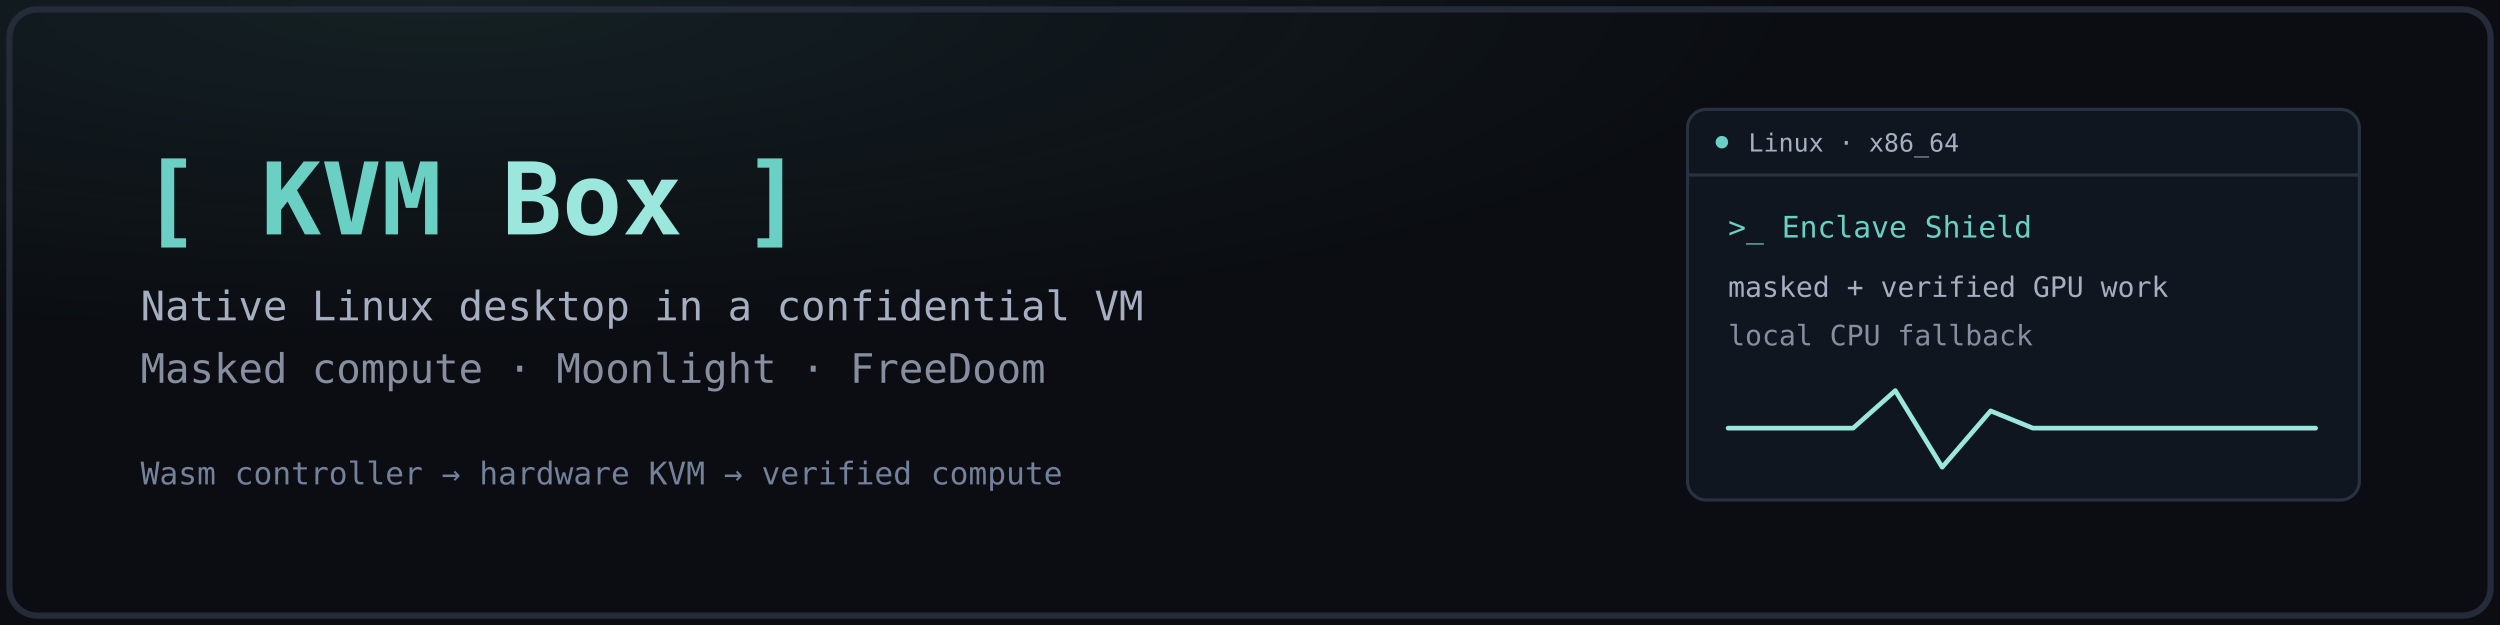
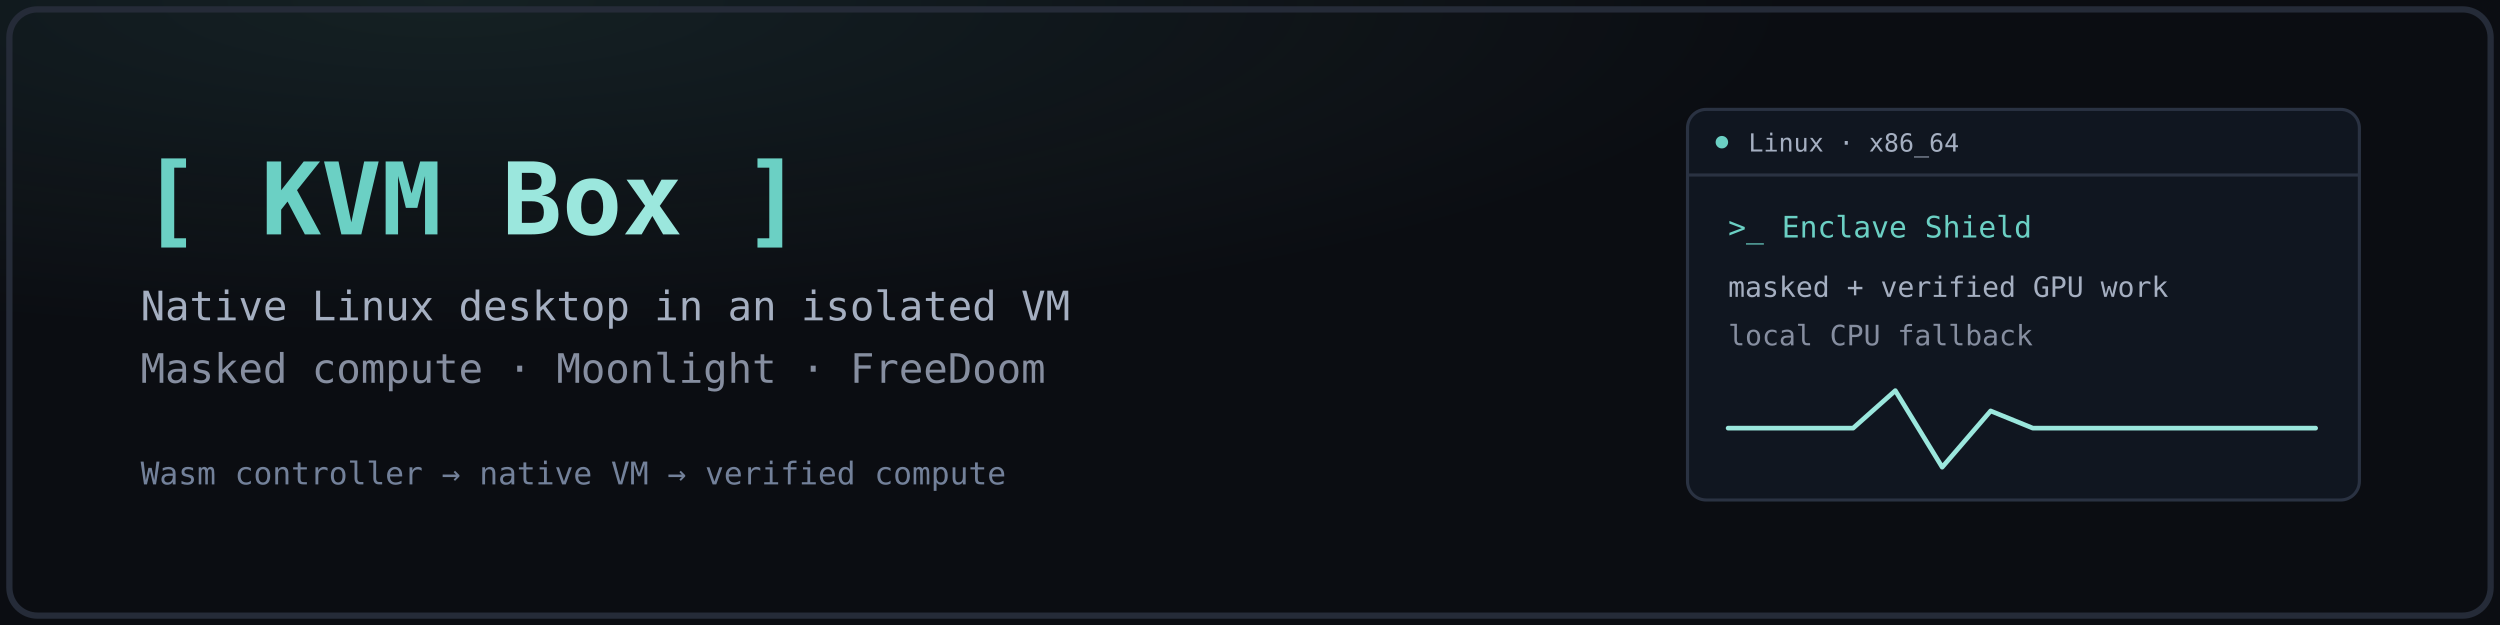
<svg xmlns="http://www.w3.org/2000/svg" width="1600" height="400" viewBox="0 0 1600 400" font-family="monospace" role="img" aria-labelledby="title desc">
  <defs>
    <radialGradient id="glow" cx="18%" cy="0%" r="90%">
      <stop offset="0%" stop-color="#6bd0c4" stop-opacity=".10" />
      <stop offset="60%" stop-color="#6bd0c4" stop-opacity="0" />
    </radialGradient>
  </defs>
  <rect width="1600" height="400" fill="#0b0d12" />
  <rect width="1600" height="400" fill="url(#glow)" />
  <rect x="6" y="6" width="1588" height="388" rx="18" fill="none" stroke="#252b38" stroke-width="4" />
  <text x="90" y="150" font-size="64" font-weight="700" fill="#6bd0c4">[ KVM <tspan fill="#9be7dd">Box</tspan> ]</text>
-   <text x="90" y="205" font-size="26" fill="#a5afc1">Native Linux desktop in a confidential VM</text>
+   <text x="90" y="205" font-size="26" fill="#a5afc1">Native Linux desktop in an isolated VM</text>
  <text x="90" y="245" font-size="26" fill="#868ea0">Masked compute · Moonlight · FreeDoom</text>
-   <text x="90" y="310" font-size="20" fill="#73819a">Wasm controller → hardware KVM → verified compute</text>
+   <text x="90" y="310" font-size="20" fill="#73819a">Wasm controller → native VM → verified compute</text>
  <g transform="translate(1080,70)">
    <rect width="430" height="250" rx="12" fill="#101620" stroke="#2a3242" stroke-width="2" />
    <path d="M0 42h430" stroke="#2a3242" stroke-width="2" />
    <circle cx="22" cy="21" r="4" fill="#6bd0c4" />
    <text x="39" y="27" font-size="16" fill="#a5afc1">Linux · x86_64</text>
    <text x="26" y="82" font-size="19" fill="#6bd0c4">&gt;_ Enclave Shield</text>
    <text x="26" y="120" font-size="18" fill="#a5afc1">masked + verified GPU work</text>
    <text x="26" y="151" font-size="18" fill="#868ea0">local CPU fallback</text>
    <polyline points="26,204 106,204 133,180 163,229 194,193 221,204 402,204" fill="none" stroke="#9be7dd" stroke-width="3" stroke-linecap="round" stroke-linejoin="round" />
  </g>
</svg>
